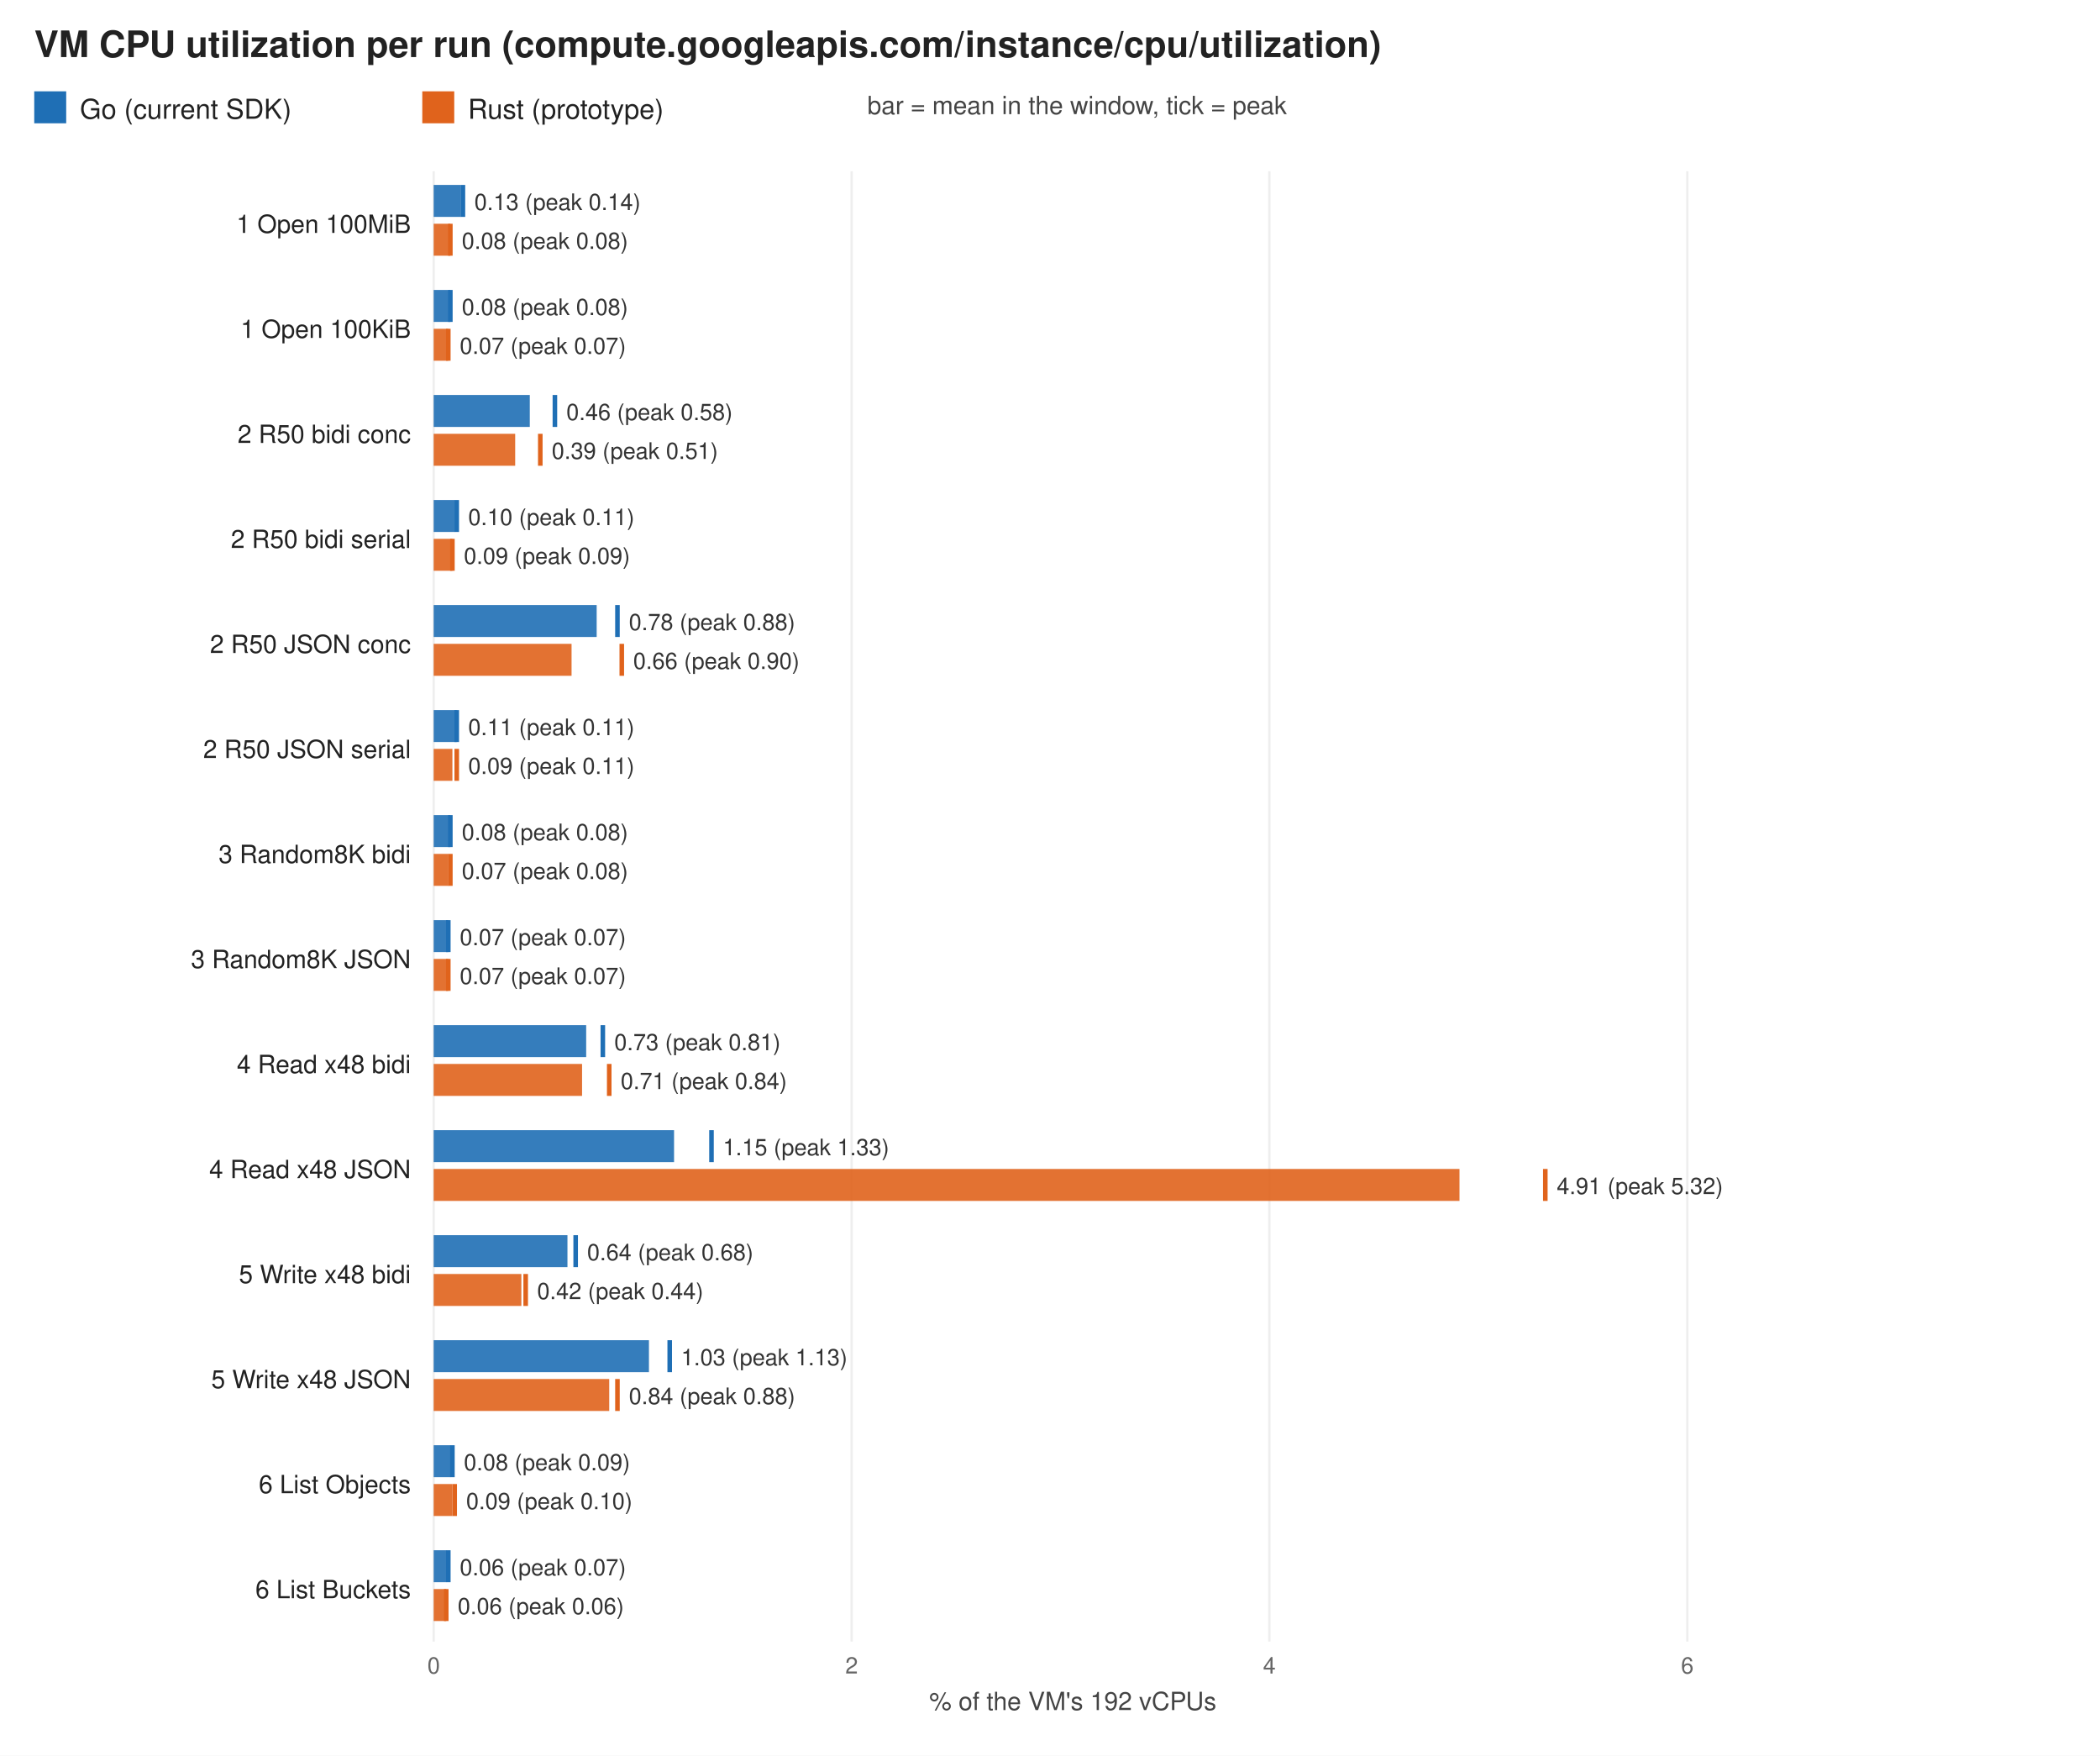
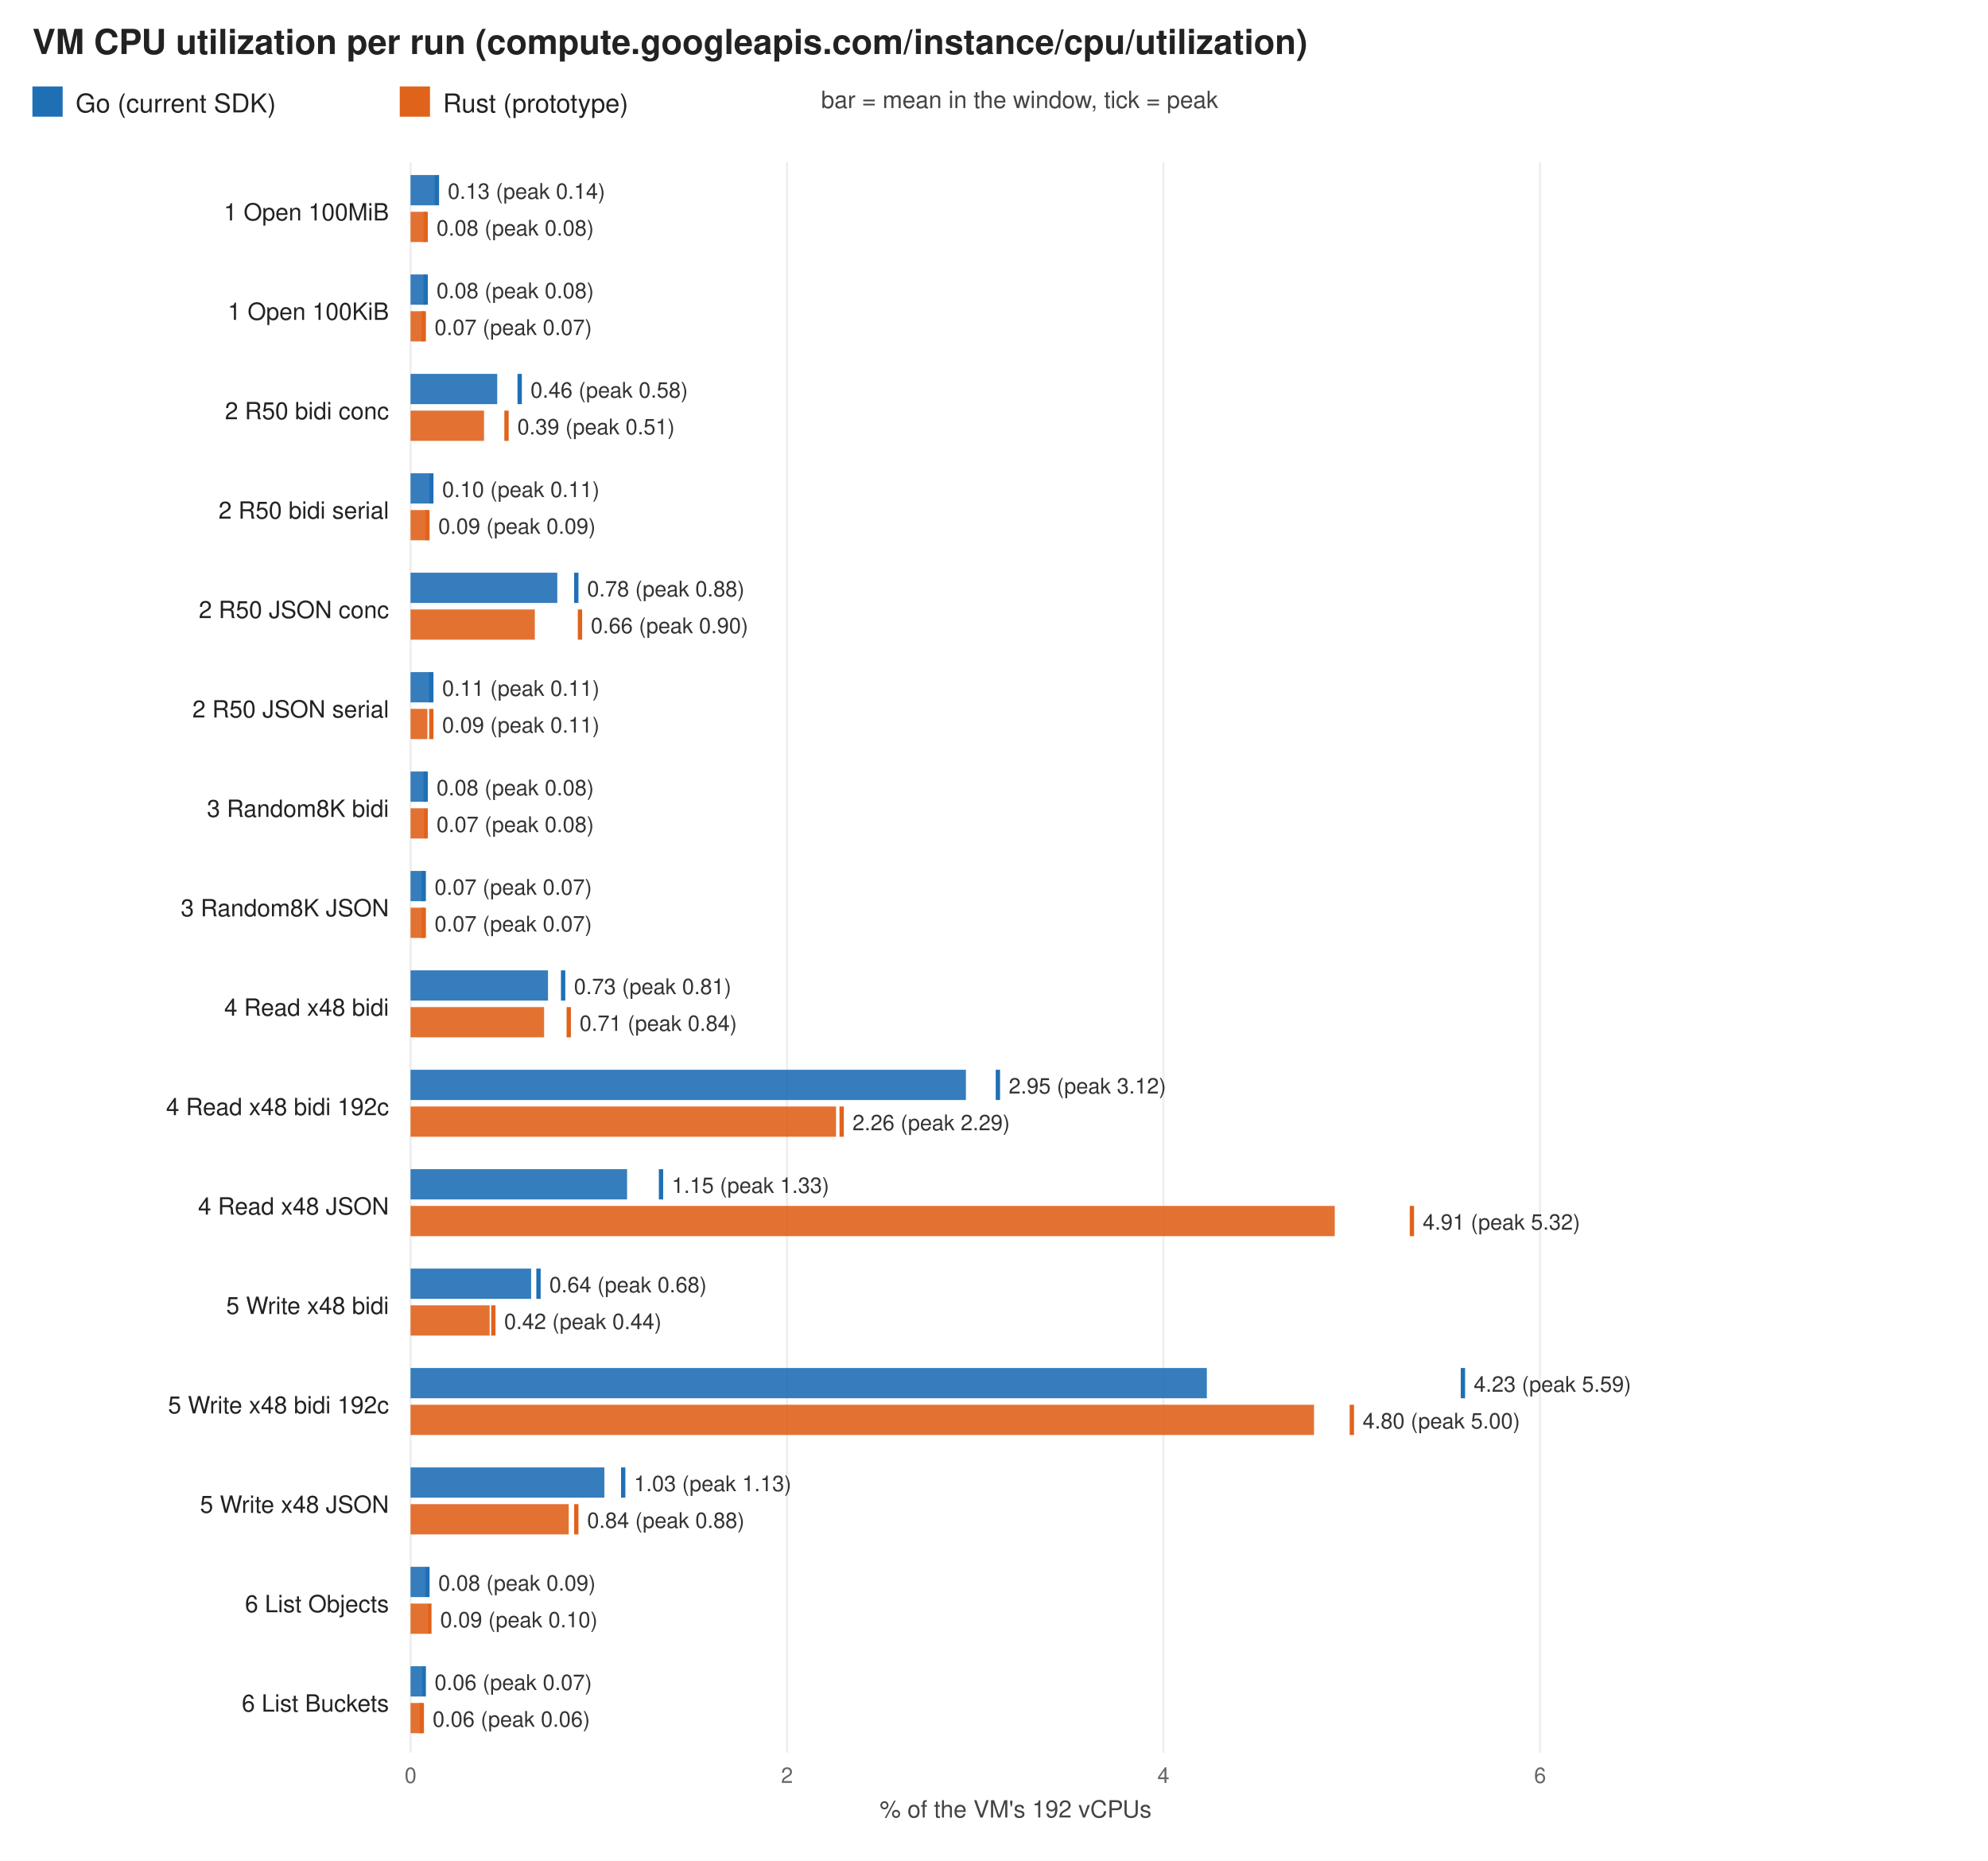
- <svg xmlns="http://www.w3.org/2000/svg" width="920" height="769" viewBox="0 0 920 769">
+ <svg xmlns="http://www.w3.org/2000/svg" width="920" height="861" viewBox="0 0 920 861">
  <rect width="100%" height="100%" fill="white" />
  <text x="15.0" y="25.0" font-size="16" text-anchor="start" fill="#222" font-weight="bold" font-family="Helvetica,Arial,sans-serif">VM CPU utilization per run (compute.googleapis.com/instance/cpu/utilization)</text>
  <rect x="15.0" y="40.0" width="14.0" height="14.0" fill="#1f6fb5" fill-opacity="1.0" />
  <text x="35.0" y="52.0" font-size="12" text-anchor="start" fill="#222" font-weight="normal" font-family="Helvetica,Arial,sans-serif">Go (current SDK)</text>
  <rect x="185.0" y="40.0" width="14.0" height="14.0" fill="#e0631c" fill-opacity="1.0" />
  <text x="205.0" y="52.0" font-size="12" text-anchor="start" fill="#222" font-weight="normal" font-family="Helvetica,Arial,sans-serif">Rust (prototype)</text>
  <text x="380.0" y="50.0" font-size="11" text-anchor="start" fill="#444" font-weight="normal" font-family="Helvetica,Arial,sans-serif">bar = mean in the window, tick = peak</text>
-   <line x1="190.0" y1="75.0" x2="190.0" y2="719.0" stroke="#eee" stroke-width="1" />
-   <text x="190.0" y="733.0" font-size="10" text-anchor="middle" fill="#666" font-weight="normal" font-family="Helvetica,Arial,sans-serif">0</text>
-   <line x1="373.1" y1="75.0" x2="373.1" y2="719.0" stroke="#eee" stroke-width="1" />
-   <text x="373.1" y="733.0" font-size="10" text-anchor="middle" fill="#666" font-weight="normal" font-family="Helvetica,Arial,sans-serif">2</text>
-   <line x1="556.1" y1="75.0" x2="556.1" y2="719.0" stroke="#eee" stroke-width="1" />
-   <text x="556.1" y="733.0" font-size="10" text-anchor="middle" fill="#666" font-weight="normal" font-family="Helvetica,Arial,sans-serif">4</text>
-   <line x1="739.2" y1="75.0" x2="739.2" y2="719.0" stroke="#eee" stroke-width="1" />
-   <text x="739.2" y="733.0" font-size="10" text-anchor="middle" fill="#666" font-weight="normal" font-family="Helvetica,Arial,sans-serif">6</text>
-   <text x="470.0" y="749.0" font-size="11" text-anchor="middle" fill="#444" font-weight="normal" font-family="Helvetica,Arial,sans-serif">% of the VM's 192 vCPUs</text>
+   <line x1="190.0" y1="75.0" x2="190.0" y2="811.0" stroke="#eee" stroke-width="1" />
+   <text x="190.0" y="825.0" font-size="10" text-anchor="middle" fill="#666" font-weight="normal" font-family="Helvetica,Arial,sans-serif">0</text>
+   <line x1="364.2" y1="75.0" x2="364.2" y2="811.0" stroke="#eee" stroke-width="1" />
+   <text x="364.2" y="825.0" font-size="10" text-anchor="middle" fill="#666" font-weight="normal" font-family="Helvetica,Arial,sans-serif">2</text>
+   <line x1="538.4" y1="75.0" x2="538.4" y2="811.0" stroke="#eee" stroke-width="1" />
+   <text x="538.4" y="825.0" font-size="10" text-anchor="middle" fill="#666" font-weight="normal" font-family="Helvetica,Arial,sans-serif">4</text>
+   <line x1="712.7" y1="75.0" x2="712.7" y2="811.0" stroke="#eee" stroke-width="1" />
+   <text x="712.7" y="825.0" font-size="10" text-anchor="middle" fill="#666" font-weight="normal" font-family="Helvetica,Arial,sans-serif">6</text>
+   <text x="470.0" y="841.0" font-size="11" text-anchor="middle" fill="#444" font-weight="normal" font-family="Helvetica,Arial,sans-serif">% of the VM's 192 vCPUs</text>
  <text x="180.0" y="102.0" font-size="11" text-anchor="end" fill="#222" font-weight="normal" font-family="Helvetica,Arial,sans-serif">1 Open 100MiB</text>
-   <rect x="190.0" y="81.0" width="11.9" height="14.0" fill="#1f6fb5" fill-opacity="0.9" />
-   <line x1="202.8" y1="81.0" x2="202.8" y2="95.0" stroke="#1f6fb5" stroke-width="2" />
-   <text x="207.8" y="92.0" font-size="10" text-anchor="start" fill="#333" font-weight="normal" font-family="Helvetica,Arial,sans-serif">0.13 (peak 0.14)</text>
-   <rect x="190.0" y="98.0" width="7.3" height="14.0" fill="#e0631c" fill-opacity="0.9" />
-   <line x1="197.3" y1="98.0" x2="197.3" y2="112.0" stroke="#e0631c" stroke-width="2" />
-   <text x="202.3" y="109.0" font-size="10" text-anchor="start" fill="#333" font-weight="normal" font-family="Helvetica,Arial,sans-serif">0.08 (peak 0.08)</text>
+   <rect x="190.0" y="81.0" width="11.3" height="14.0" fill="#1f6fb5" fill-opacity="0.9" />
+   <line x1="202.2" y1="81.0" x2="202.2" y2="95.0" stroke="#1f6fb5" stroke-width="2" />
+   <text x="207.2" y="92.0" font-size="10" text-anchor="start" fill="#333" font-weight="normal" font-family="Helvetica,Arial,sans-serif">0.13 (peak 0.14)</text>
+   <rect x="190.0" y="98.0" width="7.0" height="14.0" fill="#e0631c" fill-opacity="0.9" />
+   <line x1="197.0" y1="98.0" x2="197.0" y2="112.0" stroke="#e0631c" stroke-width="2" />
+   <text x="202.0" y="109.0" font-size="10" text-anchor="start" fill="#333" font-weight="normal" font-family="Helvetica,Arial,sans-serif">0.08 (peak 0.08)</text>
  <text x="180.0" y="148.0" font-size="11" text-anchor="end" fill="#222" font-weight="normal" font-family="Helvetica,Arial,sans-serif">1 Open 100KiB</text>
-   <rect x="190.0" y="127.0" width="7.3" height="14.0" fill="#1f6fb5" fill-opacity="0.9" />
-   <line x1="197.3" y1="127.0" x2="197.3" y2="141.0" stroke="#1f6fb5" stroke-width="2" />
-   <text x="202.3" y="138.0" font-size="10" text-anchor="start" fill="#333" font-weight="normal" font-family="Helvetica,Arial,sans-serif">0.08 (peak 0.08)</text>
-   <rect x="190.0" y="144.0" width="6.4" height="14.0" fill="#e0631c" fill-opacity="0.9" />
-   <line x1="196.4" y1="144.0" x2="196.4" y2="158.0" stroke="#e0631c" stroke-width="2" />
-   <text x="201.4" y="155.0" font-size="10" text-anchor="start" fill="#333" font-weight="normal" font-family="Helvetica,Arial,sans-serif">0.07 (peak 0.07)</text>
+   <rect x="190.0" y="127.0" width="7.0" height="14.0" fill="#1f6fb5" fill-opacity="0.9" />
+   <line x1="197.0" y1="127.0" x2="197.0" y2="141.0" stroke="#1f6fb5" stroke-width="2" />
+   <text x="202.0" y="138.0" font-size="10" text-anchor="start" fill="#333" font-weight="normal" font-family="Helvetica,Arial,sans-serif">0.08 (peak 0.08)</text>
+   <rect x="190.0" y="144.0" width="6.1" height="14.0" fill="#e0631c" fill-opacity="0.9" />
+   <line x1="196.1" y1="144.0" x2="196.1" y2="158.0" stroke="#e0631c" stroke-width="2" />
+   <text x="201.1" y="155.0" font-size="10" text-anchor="start" fill="#333" font-weight="normal" font-family="Helvetica,Arial,sans-serif">0.07 (peak 0.07)</text>
  <text x="180.0" y="194.0" font-size="11" text-anchor="end" fill="#222" font-weight="normal" font-family="Helvetica,Arial,sans-serif">2 R50 bidi conc</text>
-   <rect x="190.0" y="173.0" width="42.1" height="14.0" fill="#1f6fb5" fill-opacity="0.9" />
-   <line x1="243.1" y1="173.0" x2="243.1" y2="187.0" stroke="#1f6fb5" stroke-width="2" />
-   <text x="248.1" y="184.0" font-size="10" text-anchor="start" fill="#333" font-weight="normal" font-family="Helvetica,Arial,sans-serif">0.46 (peak 0.58)</text>
-   <rect x="190.0" y="190.0" width="35.7" height="14.0" fill="#e0631c" fill-opacity="0.9" />
-   <line x1="236.7" y1="190.0" x2="236.7" y2="204.0" stroke="#e0631c" stroke-width="2" />
-   <text x="241.7" y="201.0" font-size="10" text-anchor="start" fill="#333" font-weight="normal" font-family="Helvetica,Arial,sans-serif">0.39 (peak 0.51)</text>
+   <rect x="190.0" y="173.0" width="40.1" height="14.0" fill="#1f6fb5" fill-opacity="0.9" />
+   <line x1="240.5" y1="173.0" x2="240.5" y2="187.0" stroke="#1f6fb5" stroke-width="2" />
+   <text x="245.5" y="184.0" font-size="10" text-anchor="start" fill="#333" font-weight="normal" font-family="Helvetica,Arial,sans-serif">0.46 (peak 0.58)</text>
+   <rect x="190.0" y="190.0" width="34.0" height="14.0" fill="#e0631c" fill-opacity="0.9" />
+   <line x1="234.4" y1="190.0" x2="234.4" y2="204.0" stroke="#e0631c" stroke-width="2" />
+   <text x="239.4" y="201.0" font-size="10" text-anchor="start" fill="#333" font-weight="normal" font-family="Helvetica,Arial,sans-serif">0.39 (peak 0.51)</text>
  <text x="180.0" y="240.0" font-size="11" text-anchor="end" fill="#222" font-weight="normal" font-family="Helvetica,Arial,sans-serif">2 R50 bidi serial</text>
-   <rect x="190.0" y="219.0" width="9.2" height="14.0" fill="#1f6fb5" fill-opacity="0.9" />
-   <line x1="200.1" y1="219.0" x2="200.1" y2="233.0" stroke="#1f6fb5" stroke-width="2" />
-   <text x="205.1" y="230.0" font-size="10" text-anchor="start" fill="#333" font-weight="normal" font-family="Helvetica,Arial,sans-serif">0.10 (peak 0.11)</text>
-   <rect x="190.0" y="236.0" width="8.2" height="14.0" fill="#e0631c" fill-opacity="0.9" />
-   <line x1="198.2" y1="236.0" x2="198.2" y2="250.0" stroke="#e0631c" stroke-width="2" />
-   <text x="203.2" y="247.0" font-size="10" text-anchor="start" fill="#333" font-weight="normal" font-family="Helvetica,Arial,sans-serif">0.09 (peak 0.09)</text>
+   <rect x="190.0" y="219.0" width="8.7" height="14.0" fill="#1f6fb5" fill-opacity="0.9" />
+   <line x1="199.6" y1="219.0" x2="199.6" y2="233.0" stroke="#1f6fb5" stroke-width="2" />
+   <text x="204.6" y="230.0" font-size="10" text-anchor="start" fill="#333" font-weight="normal" font-family="Helvetica,Arial,sans-serif">0.10 (peak 0.11)</text>
+   <rect x="190.0" y="236.0" width="7.8" height="14.0" fill="#e0631c" fill-opacity="0.9" />
+   <line x1="197.8" y1="236.0" x2="197.8" y2="250.0" stroke="#e0631c" stroke-width="2" />
+   <text x="202.8" y="247.0" font-size="10" text-anchor="start" fill="#333" font-weight="normal" font-family="Helvetica,Arial,sans-serif">0.09 (peak 0.09)</text>
  <text x="180.0" y="286.0" font-size="11" text-anchor="end" fill="#222" font-weight="normal" font-family="Helvetica,Arial,sans-serif">2 R50 JSON conc</text>
-   <rect x="190.0" y="265.0" width="71.4" height="14.0" fill="#1f6fb5" fill-opacity="0.9" />
-   <line x1="270.5" y1="265.0" x2="270.5" y2="279.0" stroke="#1f6fb5" stroke-width="2" />
-   <text x="275.5" y="276.0" font-size="10" text-anchor="start" fill="#333" font-weight="normal" font-family="Helvetica,Arial,sans-serif">0.78 (peak 0.88)</text>
-   <rect x="190.0" y="282.0" width="60.4" height="14.0" fill="#e0631c" fill-opacity="0.9" />
-   <line x1="272.4" y1="282.0" x2="272.4" y2="296.0" stroke="#e0631c" stroke-width="2" />
-   <text x="277.4" y="293.0" font-size="10" text-anchor="start" fill="#333" font-weight="normal" font-family="Helvetica,Arial,sans-serif">0.66 (peak 0.90)</text>
+   <rect x="190.0" y="265.0" width="67.9" height="14.0" fill="#1f6fb5" fill-opacity="0.9" />
+   <line x1="266.7" y1="265.0" x2="266.7" y2="279.0" stroke="#1f6fb5" stroke-width="2" />
+   <text x="271.7" y="276.0" font-size="10" text-anchor="start" fill="#333" font-weight="normal" font-family="Helvetica,Arial,sans-serif">0.78 (peak 0.88)</text>
+   <rect x="190.0" y="282.0" width="57.5" height="14.0" fill="#e0631c" fill-opacity="0.9" />
+   <line x1="268.4" y1="282.0" x2="268.4" y2="296.0" stroke="#e0631c" stroke-width="2" />
+   <text x="273.4" y="293.0" font-size="10" text-anchor="start" fill="#333" font-weight="normal" font-family="Helvetica,Arial,sans-serif">0.66 (peak 0.90)</text>
  <text x="180.0" y="332.0" font-size="11" text-anchor="end" fill="#222" font-weight="normal" font-family="Helvetica,Arial,sans-serif">2 R50 JSON serial</text>
-   <rect x="190.0" y="311.0" width="10.1" height="14.0" fill="#1f6fb5" fill-opacity="0.9" />
-   <line x1="200.1" y1="311.0" x2="200.1" y2="325.0" stroke="#1f6fb5" stroke-width="2" />
-   <text x="205.1" y="322.0" font-size="10" text-anchor="start" fill="#333" font-weight="normal" font-family="Helvetica,Arial,sans-serif">0.11 (peak 0.11)</text>
-   <rect x="190.0" y="328.0" width="8.2" height="14.0" fill="#e0631c" fill-opacity="0.9" />
-   <line x1="200.1" y1="328.0" x2="200.1" y2="342.0" stroke="#e0631c" stroke-width="2" />
-   <text x="205.1" y="339.0" font-size="10" text-anchor="start" fill="#333" font-weight="normal" font-family="Helvetica,Arial,sans-serif">0.09 (peak 0.11)</text>
+   <rect x="190.0" y="311.0" width="9.6" height="14.0" fill="#1f6fb5" fill-opacity="0.9" />
+   <line x1="199.6" y1="311.0" x2="199.6" y2="325.0" stroke="#1f6fb5" stroke-width="2" />
+   <text x="204.6" y="322.0" font-size="10" text-anchor="start" fill="#333" font-weight="normal" font-family="Helvetica,Arial,sans-serif">0.11 (peak 0.11)</text>
+   <rect x="190.0" y="328.0" width="7.8" height="14.0" fill="#e0631c" fill-opacity="0.9" />
+   <line x1="199.6" y1="328.0" x2="199.6" y2="342.0" stroke="#e0631c" stroke-width="2" />
+   <text x="204.6" y="339.0" font-size="10" text-anchor="start" fill="#333" font-weight="normal" font-family="Helvetica,Arial,sans-serif">0.09 (peak 0.11)</text>
  <text x="180.0" y="378.0" font-size="11" text-anchor="end" fill="#222" font-weight="normal" font-family="Helvetica,Arial,sans-serif">3 Random8K bidi</text>
-   <rect x="190.0" y="357.0" width="7.3" height="14.0" fill="#1f6fb5" fill-opacity="0.9" />
-   <line x1="197.3" y1="357.0" x2="197.3" y2="371.0" stroke="#1f6fb5" stroke-width="2" />
-   <text x="202.3" y="368.0" font-size="10" text-anchor="start" fill="#333" font-weight="normal" font-family="Helvetica,Arial,sans-serif">0.08 (peak 0.08)</text>
-   <rect x="190.0" y="374.0" width="6.4" height="14.0" fill="#e0631c" fill-opacity="0.9" />
-   <line x1="197.3" y1="374.0" x2="197.3" y2="388.0" stroke="#e0631c" stroke-width="2" />
-   <text x="202.3" y="385.0" font-size="10" text-anchor="start" fill="#333" font-weight="normal" font-family="Helvetica,Arial,sans-serif">0.07 (peak 0.08)</text>
+   <rect x="190.0" y="357.0" width="7.0" height="14.0" fill="#1f6fb5" fill-opacity="0.9" />
+   <line x1="197.0" y1="357.0" x2="197.0" y2="371.0" stroke="#1f6fb5" stroke-width="2" />
+   <text x="202.0" y="368.0" font-size="10" text-anchor="start" fill="#333" font-weight="normal" font-family="Helvetica,Arial,sans-serif">0.08 (peak 0.08)</text>
+   <rect x="190.0" y="374.0" width="6.1" height="14.0" fill="#e0631c" fill-opacity="0.9" />
+   <line x1="197.0" y1="374.0" x2="197.0" y2="388.0" stroke="#e0631c" stroke-width="2" />
+   <text x="202.0" y="385.0" font-size="10" text-anchor="start" fill="#333" font-weight="normal" font-family="Helvetica,Arial,sans-serif">0.07 (peak 0.08)</text>
  <text x="180.0" y="424.0" font-size="11" text-anchor="end" fill="#222" font-weight="normal" font-family="Helvetica,Arial,sans-serif">3 Random8K JSON</text>
-   <rect x="190.0" y="403.0" width="6.4" height="14.0" fill="#1f6fb5" fill-opacity="0.9" />
-   <line x1="196.4" y1="403.0" x2="196.4" y2="417.0" stroke="#1f6fb5" stroke-width="2" />
-   <text x="201.4" y="414.0" font-size="10" text-anchor="start" fill="#333" font-weight="normal" font-family="Helvetica,Arial,sans-serif">0.07 (peak 0.07)</text>
-   <rect x="190.0" y="420.0" width="6.4" height="14.0" fill="#e0631c" fill-opacity="0.9" />
-   <line x1="196.4" y1="420.0" x2="196.4" y2="434.0" stroke="#e0631c" stroke-width="2" />
-   <text x="201.4" y="431.0" font-size="10" text-anchor="start" fill="#333" font-weight="normal" font-family="Helvetica,Arial,sans-serif">0.07 (peak 0.07)</text>
+   <rect x="190.0" y="403.0" width="6.1" height="14.0" fill="#1f6fb5" fill-opacity="0.9" />
+   <line x1="196.1" y1="403.0" x2="196.1" y2="417.0" stroke="#1f6fb5" stroke-width="2" />
+   <text x="201.1" y="414.0" font-size="10" text-anchor="start" fill="#333" font-weight="normal" font-family="Helvetica,Arial,sans-serif">0.07 (peak 0.07)</text>
+   <rect x="190.0" y="420.0" width="6.1" height="14.0" fill="#e0631c" fill-opacity="0.9" />
+   <line x1="196.1" y1="420.0" x2="196.1" y2="434.0" stroke="#e0631c" stroke-width="2" />
+   <text x="201.1" y="431.0" font-size="10" text-anchor="start" fill="#333" font-weight="normal" font-family="Helvetica,Arial,sans-serif">0.07 (peak 0.07)</text>
  <text x="180.0" y="470.0" font-size="11" text-anchor="end" fill="#222" font-weight="normal" font-family="Helvetica,Arial,sans-serif">4 Read x48 bidi</text>
-   <rect x="190.0" y="449.0" width="66.8" height="14.0" fill="#1f6fb5" fill-opacity="0.9" />
-   <line x1="264.1" y1="449.0" x2="264.1" y2="463.0" stroke="#1f6fb5" stroke-width="2" />
-   <text x="269.1" y="460.0" font-size="10" text-anchor="start" fill="#333" font-weight="normal" font-family="Helvetica,Arial,sans-serif">0.73 (peak 0.81)</text>
-   <rect x="190.0" y="466.0" width="65.0" height="14.0" fill="#e0631c" fill-opacity="0.9" />
-   <line x1="266.9" y1="466.0" x2="266.9" y2="480.0" stroke="#e0631c" stroke-width="2" />
-   <text x="271.9" y="477.0" font-size="10" text-anchor="start" fill="#333" font-weight="normal" font-family="Helvetica,Arial,sans-serif">0.71 (peak 0.84)</text>
-   <text x="180.0" y="516.0" font-size="11" text-anchor="end" fill="#222" font-weight="normal" font-family="Helvetica,Arial,sans-serif">4 Read x48 JSON</text>
-   <rect x="190.0" y="495.0" width="105.3" height="14.0" fill="#1f6fb5" fill-opacity="0.9" />
-   <line x1="311.7" y1="495.0" x2="311.7" y2="509.0" stroke="#1f6fb5" stroke-width="2" />
-   <text x="316.7" y="506.0" font-size="10" text-anchor="start" fill="#333" font-weight="normal" font-family="Helvetica,Arial,sans-serif">1.15 (peak 1.33)</text>
-   <rect x="190.0" y="512.0" width="449.4" height="14.0" fill="#e0631c" fill-opacity="0.9" />
-   <line x1="677.0" y1="512.0" x2="677.0" y2="526.0" stroke="#e0631c" stroke-width="2" />
-   <text x="682.0" y="523.0" font-size="10" text-anchor="start" fill="#333" font-weight="normal" font-family="Helvetica,Arial,sans-serif">4.91 (peak 5.32)</text>
-   <text x="180.0" y="562.0" font-size="11" text-anchor="end" fill="#222" font-weight="normal" font-family="Helvetica,Arial,sans-serif">5 Write x48 bidi</text>
-   <rect x="190.0" y="541.0" width="58.6" height="14.0" fill="#1f6fb5" fill-opacity="0.9" />
-   <line x1="252.2" y1="541.0" x2="252.2" y2="555.0" stroke="#1f6fb5" stroke-width="2" />
-   <text x="257.2" y="552.0" font-size="10" text-anchor="start" fill="#333" font-weight="normal" font-family="Helvetica,Arial,sans-serif">0.64 (peak 0.68)</text>
-   <rect x="190.0" y="558.0" width="38.4" height="14.0" fill="#e0631c" fill-opacity="0.9" />
-   <line x1="230.3" y1="558.0" x2="230.3" y2="572.0" stroke="#e0631c" stroke-width="2" />
-   <text x="235.3" y="569.0" font-size="10" text-anchor="start" fill="#333" font-weight="normal" font-family="Helvetica,Arial,sans-serif">0.42 (peak 0.44)</text>
-   <text x="180.0" y="608.0" font-size="11" text-anchor="end" fill="#222" font-weight="normal" font-family="Helvetica,Arial,sans-serif">5 Write x48 JSON</text>
-   <rect x="190.0" y="587.0" width="94.3" height="14.0" fill="#1f6fb5" fill-opacity="0.9" />
-   <line x1="293.4" y1="587.0" x2="293.4" y2="601.0" stroke="#1f6fb5" stroke-width="2" />
-   <text x="298.4" y="598.0" font-size="10" text-anchor="start" fill="#333" font-weight="normal" font-family="Helvetica,Arial,sans-serif">1.03 (peak 1.13)</text>
-   <rect x="190.0" y="604.0" width="76.9" height="14.0" fill="#e0631c" fill-opacity="0.9" />
-   <line x1="270.5" y1="604.0" x2="270.5" y2="618.0" stroke="#e0631c" stroke-width="2" />
-   <text x="275.5" y="615.0" font-size="10" text-anchor="start" fill="#333" font-weight="normal" font-family="Helvetica,Arial,sans-serif">0.84 (peak 0.88)</text>
-   <text x="180.0" y="654.0" font-size="11" text-anchor="end" fill="#222" font-weight="normal" font-family="Helvetica,Arial,sans-serif">6 List Objects</text>
-   <rect x="190.0" y="633.0" width="7.3" height="14.0" fill="#1f6fb5" fill-opacity="0.9" />
-   <line x1="198.2" y1="633.0" x2="198.2" y2="647.0" stroke="#1f6fb5" stroke-width="2" />
-   <text x="203.2" y="644.0" font-size="10" text-anchor="start" fill="#333" font-weight="normal" font-family="Helvetica,Arial,sans-serif">0.08 (peak 0.09)</text>
-   <rect x="190.0" y="650.0" width="8.2" height="14.0" fill="#e0631c" fill-opacity="0.9" />
-   <line x1="199.2" y1="650.0" x2="199.2" y2="664.0" stroke="#e0631c" stroke-width="2" />
-   <text x="204.2" y="661.0" font-size="10" text-anchor="start" fill="#333" font-weight="normal" font-family="Helvetica,Arial,sans-serif">0.09 (peak 0.10)</text>
-   <text x="180.0" y="700.0" font-size="11" text-anchor="end" fill="#222" font-weight="normal" font-family="Helvetica,Arial,sans-serif">6 List Buckets</text>
-   <rect x="190.0" y="679.0" width="5.5" height="14.0" fill="#1f6fb5" fill-opacity="0.9" />
-   <line x1="196.4" y1="679.0" x2="196.4" y2="693.0" stroke="#1f6fb5" stroke-width="2" />
-   <text x="201.4" y="690.0" font-size="10" text-anchor="start" fill="#333" font-weight="normal" font-family="Helvetica,Arial,sans-serif">0.06 (peak 0.07)</text>
-   <rect x="190.0" y="696.0" width="5.5" height="14.0" fill="#e0631c" fill-opacity="0.9" />
-   <line x1="195.5" y1="696.0" x2="195.5" y2="710.0" stroke="#e0631c" stroke-width="2" />
-   <text x="200.5" y="707.0" font-size="10" text-anchor="start" fill="#333" font-weight="normal" font-family="Helvetica,Arial,sans-serif">0.06 (peak 0.06)</text>
+   <rect x="190.0" y="449.0" width="63.6" height="14.0" fill="#1f6fb5" fill-opacity="0.9" />
+   <line x1="260.6" y1="449.0" x2="260.6" y2="463.0" stroke="#1f6fb5" stroke-width="2" />
+   <text x="265.6" y="460.0" font-size="10" text-anchor="start" fill="#333" font-weight="normal" font-family="Helvetica,Arial,sans-serif">0.73 (peak 0.81)</text>
+   <rect x="190.0" y="466.0" width="61.8" height="14.0" fill="#e0631c" fill-opacity="0.9" />
+   <line x1="263.2" y1="466.0" x2="263.2" y2="480.0" stroke="#e0631c" stroke-width="2" />
+   <text x="268.2" y="477.0" font-size="10" text-anchor="start" fill="#333" font-weight="normal" font-family="Helvetica,Arial,sans-serif">0.71 (peak 0.84)</text>
+   <text x="180.0" y="516.0" font-size="11" text-anchor="end" fill="#222" font-weight="normal" font-family="Helvetica,Arial,sans-serif">4 Read x48 bidi 192c</text>
+   <rect x="190.0" y="495.0" width="257.0" height="14.0" fill="#1f6fb5" fill-opacity="0.9" />
+   <line x1="461.8" y1="495.0" x2="461.8" y2="509.0" stroke="#1f6fb5" stroke-width="2" />
+   <text x="466.8" y="506.0" font-size="10" text-anchor="start" fill="#333" font-weight="normal" font-family="Helvetica,Arial,sans-serif">2.95 (peak 3.12)</text>
+   <rect x="190.0" y="512.0" width="196.9" height="14.0" fill="#e0631c" fill-opacity="0.9" />
+   <line x1="389.5" y1="512.0" x2="389.5" y2="526.0" stroke="#e0631c" stroke-width="2" />
+   <text x="394.5" y="523.0" font-size="10" text-anchor="start" fill="#333" font-weight="normal" font-family="Helvetica,Arial,sans-serif">2.26 (peak 2.29)</text>
+   <text x="180.0" y="562.0" font-size="11" text-anchor="end" fill="#222" font-weight="normal" font-family="Helvetica,Arial,sans-serif">4 Read x48 JSON</text>
+   <rect x="190.0" y="541.0" width="100.2" height="14.0" fill="#1f6fb5" fill-opacity="0.9" />
+   <line x1="305.9" y1="541.0" x2="305.9" y2="555.0" stroke="#1f6fb5" stroke-width="2" />
+   <text x="310.9" y="552.0" font-size="10" text-anchor="start" fill="#333" font-weight="normal" font-family="Helvetica,Arial,sans-serif">1.15 (peak 1.33)</text>
+   <rect x="190.0" y="558.0" width="427.7" height="14.0" fill="#e0631c" fill-opacity="0.9" />
+   <line x1="653.4" y1="558.0" x2="653.4" y2="572.0" stroke="#e0631c" stroke-width="2" />
+   <text x="658.4" y="569.0" font-size="10" text-anchor="start" fill="#333" font-weight="normal" font-family="Helvetica,Arial,sans-serif">4.91 (peak 5.32)</text>
+   <text x="180.0" y="608.0" font-size="11" text-anchor="end" fill="#222" font-weight="normal" font-family="Helvetica,Arial,sans-serif">5 Write x48 bidi</text>
+   <rect x="190.0" y="587.0" width="55.8" height="14.0" fill="#1f6fb5" fill-opacity="0.9" />
+   <line x1="249.2" y1="587.0" x2="249.2" y2="601.0" stroke="#1f6fb5" stroke-width="2" />
+   <text x="254.2" y="598.0" font-size="10" text-anchor="start" fill="#333" font-weight="normal" font-family="Helvetica,Arial,sans-serif">0.64 (peak 0.68)</text>
+   <rect x="190.0" y="604.0" width="36.6" height="14.0" fill="#e0631c" fill-opacity="0.9" />
+   <line x1="228.3" y1="604.0" x2="228.3" y2="618.0" stroke="#e0631c" stroke-width="2" />
+   <text x="233.3" y="615.0" font-size="10" text-anchor="start" fill="#333" font-weight="normal" font-family="Helvetica,Arial,sans-serif">0.42 (peak 0.44)</text>
+   <text x="180.0" y="654.0" font-size="11" text-anchor="end" fill="#222" font-weight="normal" font-family="Helvetica,Arial,sans-serif">5 Write x48 bidi 192c</text>
+   <rect x="190.0" y="633.0" width="368.5" height="14.0" fill="#1f6fb5" fill-opacity="0.9" />
+   <line x1="677.0" y1="633.0" x2="677.0" y2="647.0" stroke="#1f6fb5" stroke-width="2" />
+   <text x="682.0" y="644.0" font-size="10" text-anchor="start" fill="#333" font-weight="normal" font-family="Helvetica,Arial,sans-serif">4.23 (peak 5.59)</text>
+   <rect x="190.0" y="650.0" width="418.1" height="14.0" fill="#e0631c" fill-opacity="0.9" />
+   <line x1="625.6" y1="650.0" x2="625.6" y2="664.0" stroke="#e0631c" stroke-width="2" />
+   <text x="630.6" y="661.0" font-size="10" text-anchor="start" fill="#333" font-weight="normal" font-family="Helvetica,Arial,sans-serif">4.80 (peak 5.00)</text>
+   <text x="180.0" y="700.0" font-size="11" text-anchor="end" fill="#222" font-weight="normal" font-family="Helvetica,Arial,sans-serif">5 Write x48 JSON</text>
+   <rect x="190.0" y="679.0" width="89.7" height="14.0" fill="#1f6fb5" fill-opacity="0.9" />
+   <line x1="288.4" y1="679.0" x2="288.4" y2="693.0" stroke="#1f6fb5" stroke-width="2" />
+   <text x="293.4" y="690.0" font-size="10" text-anchor="start" fill="#333" font-weight="normal" font-family="Helvetica,Arial,sans-serif">1.03 (peak 1.13)</text>
+   <rect x="190.0" y="696.0" width="73.2" height="14.0" fill="#e0631c" fill-opacity="0.9" />
+   <line x1="266.7" y1="696.0" x2="266.7" y2="710.0" stroke="#e0631c" stroke-width="2" />
+   <text x="271.7" y="707.0" font-size="10" text-anchor="start" fill="#333" font-weight="normal" font-family="Helvetica,Arial,sans-serif">0.84 (peak 0.88)</text>
+   <text x="180.0" y="746.0" font-size="11" text-anchor="end" fill="#222" font-weight="normal" font-family="Helvetica,Arial,sans-serif">6 List Objects</text>
+   <rect x="190.0" y="725.0" width="7.0" height="14.0" fill="#1f6fb5" fill-opacity="0.9" />
+   <line x1="197.8" y1="725.0" x2="197.8" y2="739.0" stroke="#1f6fb5" stroke-width="2" />
+   <text x="202.8" y="736.0" font-size="10" text-anchor="start" fill="#333" font-weight="normal" font-family="Helvetica,Arial,sans-serif">0.08 (peak 0.09)</text>
+   <rect x="190.0" y="742.0" width="7.8" height="14.0" fill="#e0631c" fill-opacity="0.9" />
+   <line x1="198.7" y1="742.0" x2="198.7" y2="756.0" stroke="#e0631c" stroke-width="2" />
+   <text x="203.7" y="753.0" font-size="10" text-anchor="start" fill="#333" font-weight="normal" font-family="Helvetica,Arial,sans-serif">0.09 (peak 0.10)</text>
+   <text x="180.0" y="792.0" font-size="11" text-anchor="end" fill="#222" font-weight="normal" font-family="Helvetica,Arial,sans-serif">6 List Buckets</text>
+   <rect x="190.0" y="771.0" width="5.2" height="14.0" fill="#1f6fb5" fill-opacity="0.9" />
+   <line x1="196.1" y1="771.0" x2="196.1" y2="785.0" stroke="#1f6fb5" stroke-width="2" />
+   <text x="201.1" y="782.0" font-size="10" text-anchor="start" fill="#333" font-weight="normal" font-family="Helvetica,Arial,sans-serif">0.06 (peak 0.07)</text>
+   <rect x="190.0" y="788.0" width="5.2" height="14.0" fill="#e0631c" fill-opacity="0.9" />
+   <line x1="195.2" y1="788.0" x2="195.2" y2="802.0" stroke="#e0631c" stroke-width="2" />
+   <text x="200.2" y="799.0" font-size="10" text-anchor="start" fill="#333" font-weight="normal" font-family="Helvetica,Arial,sans-serif">0.06 (peak 0.06)</text>
</svg>
